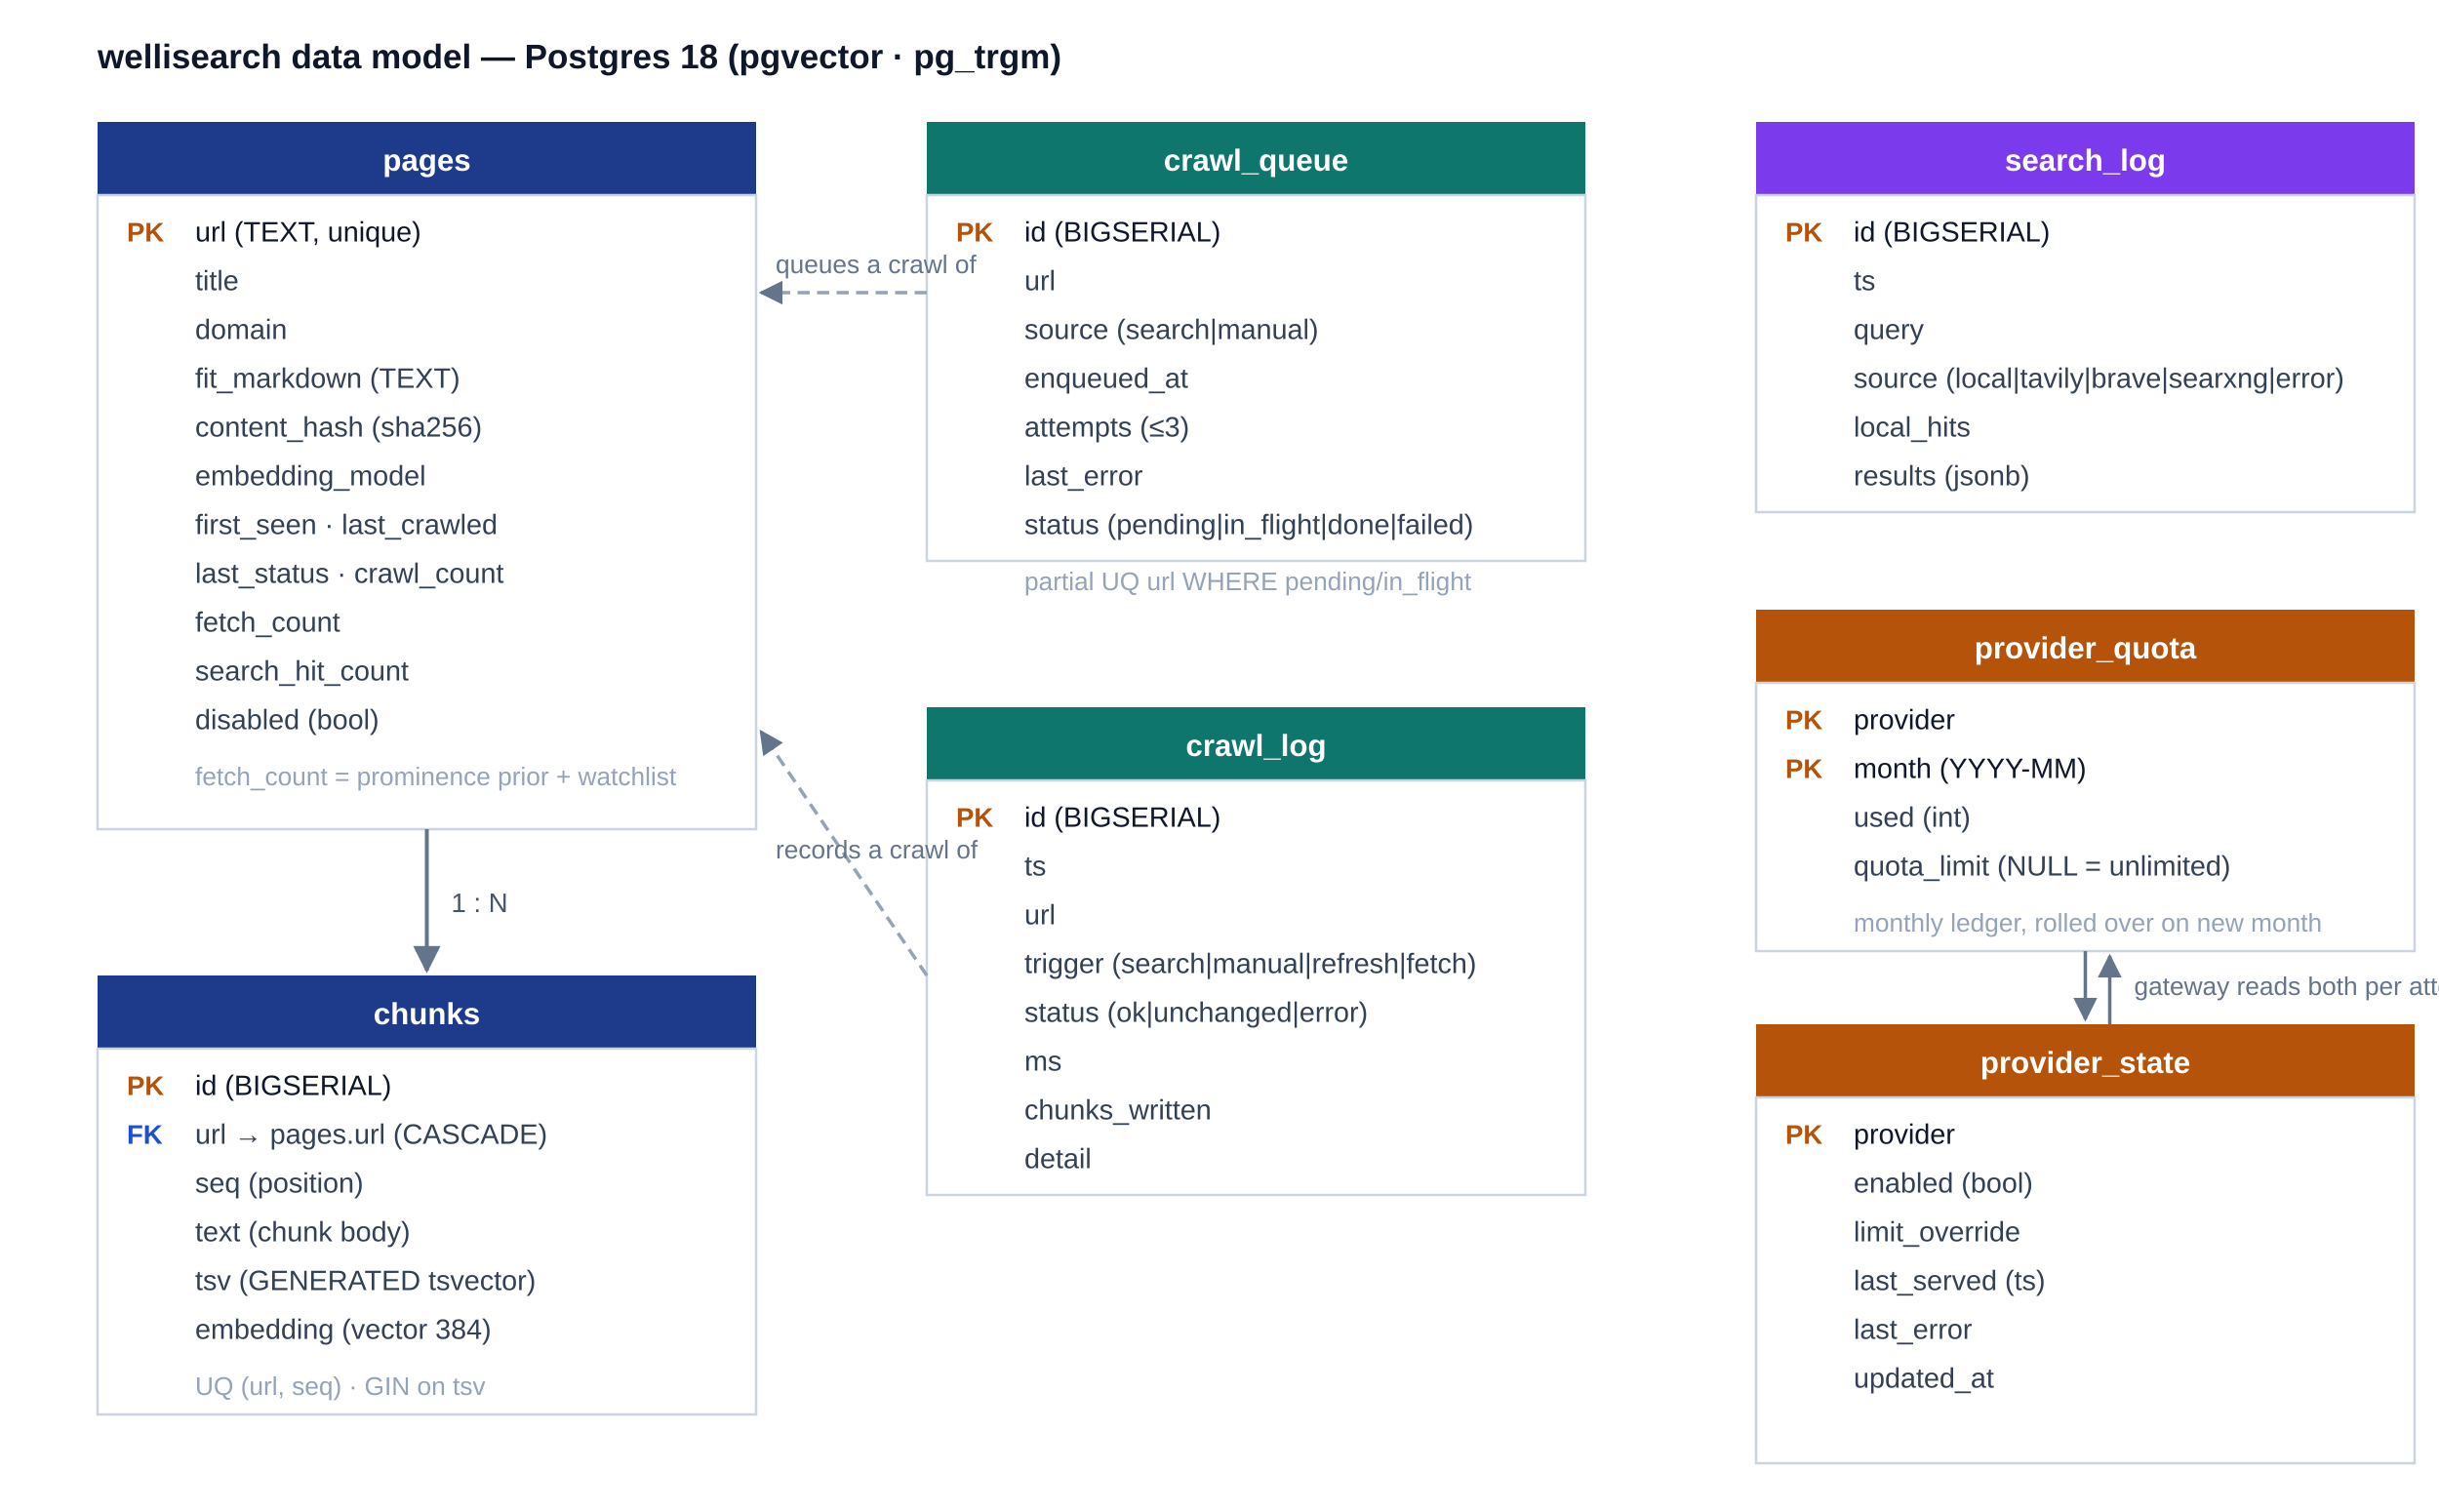
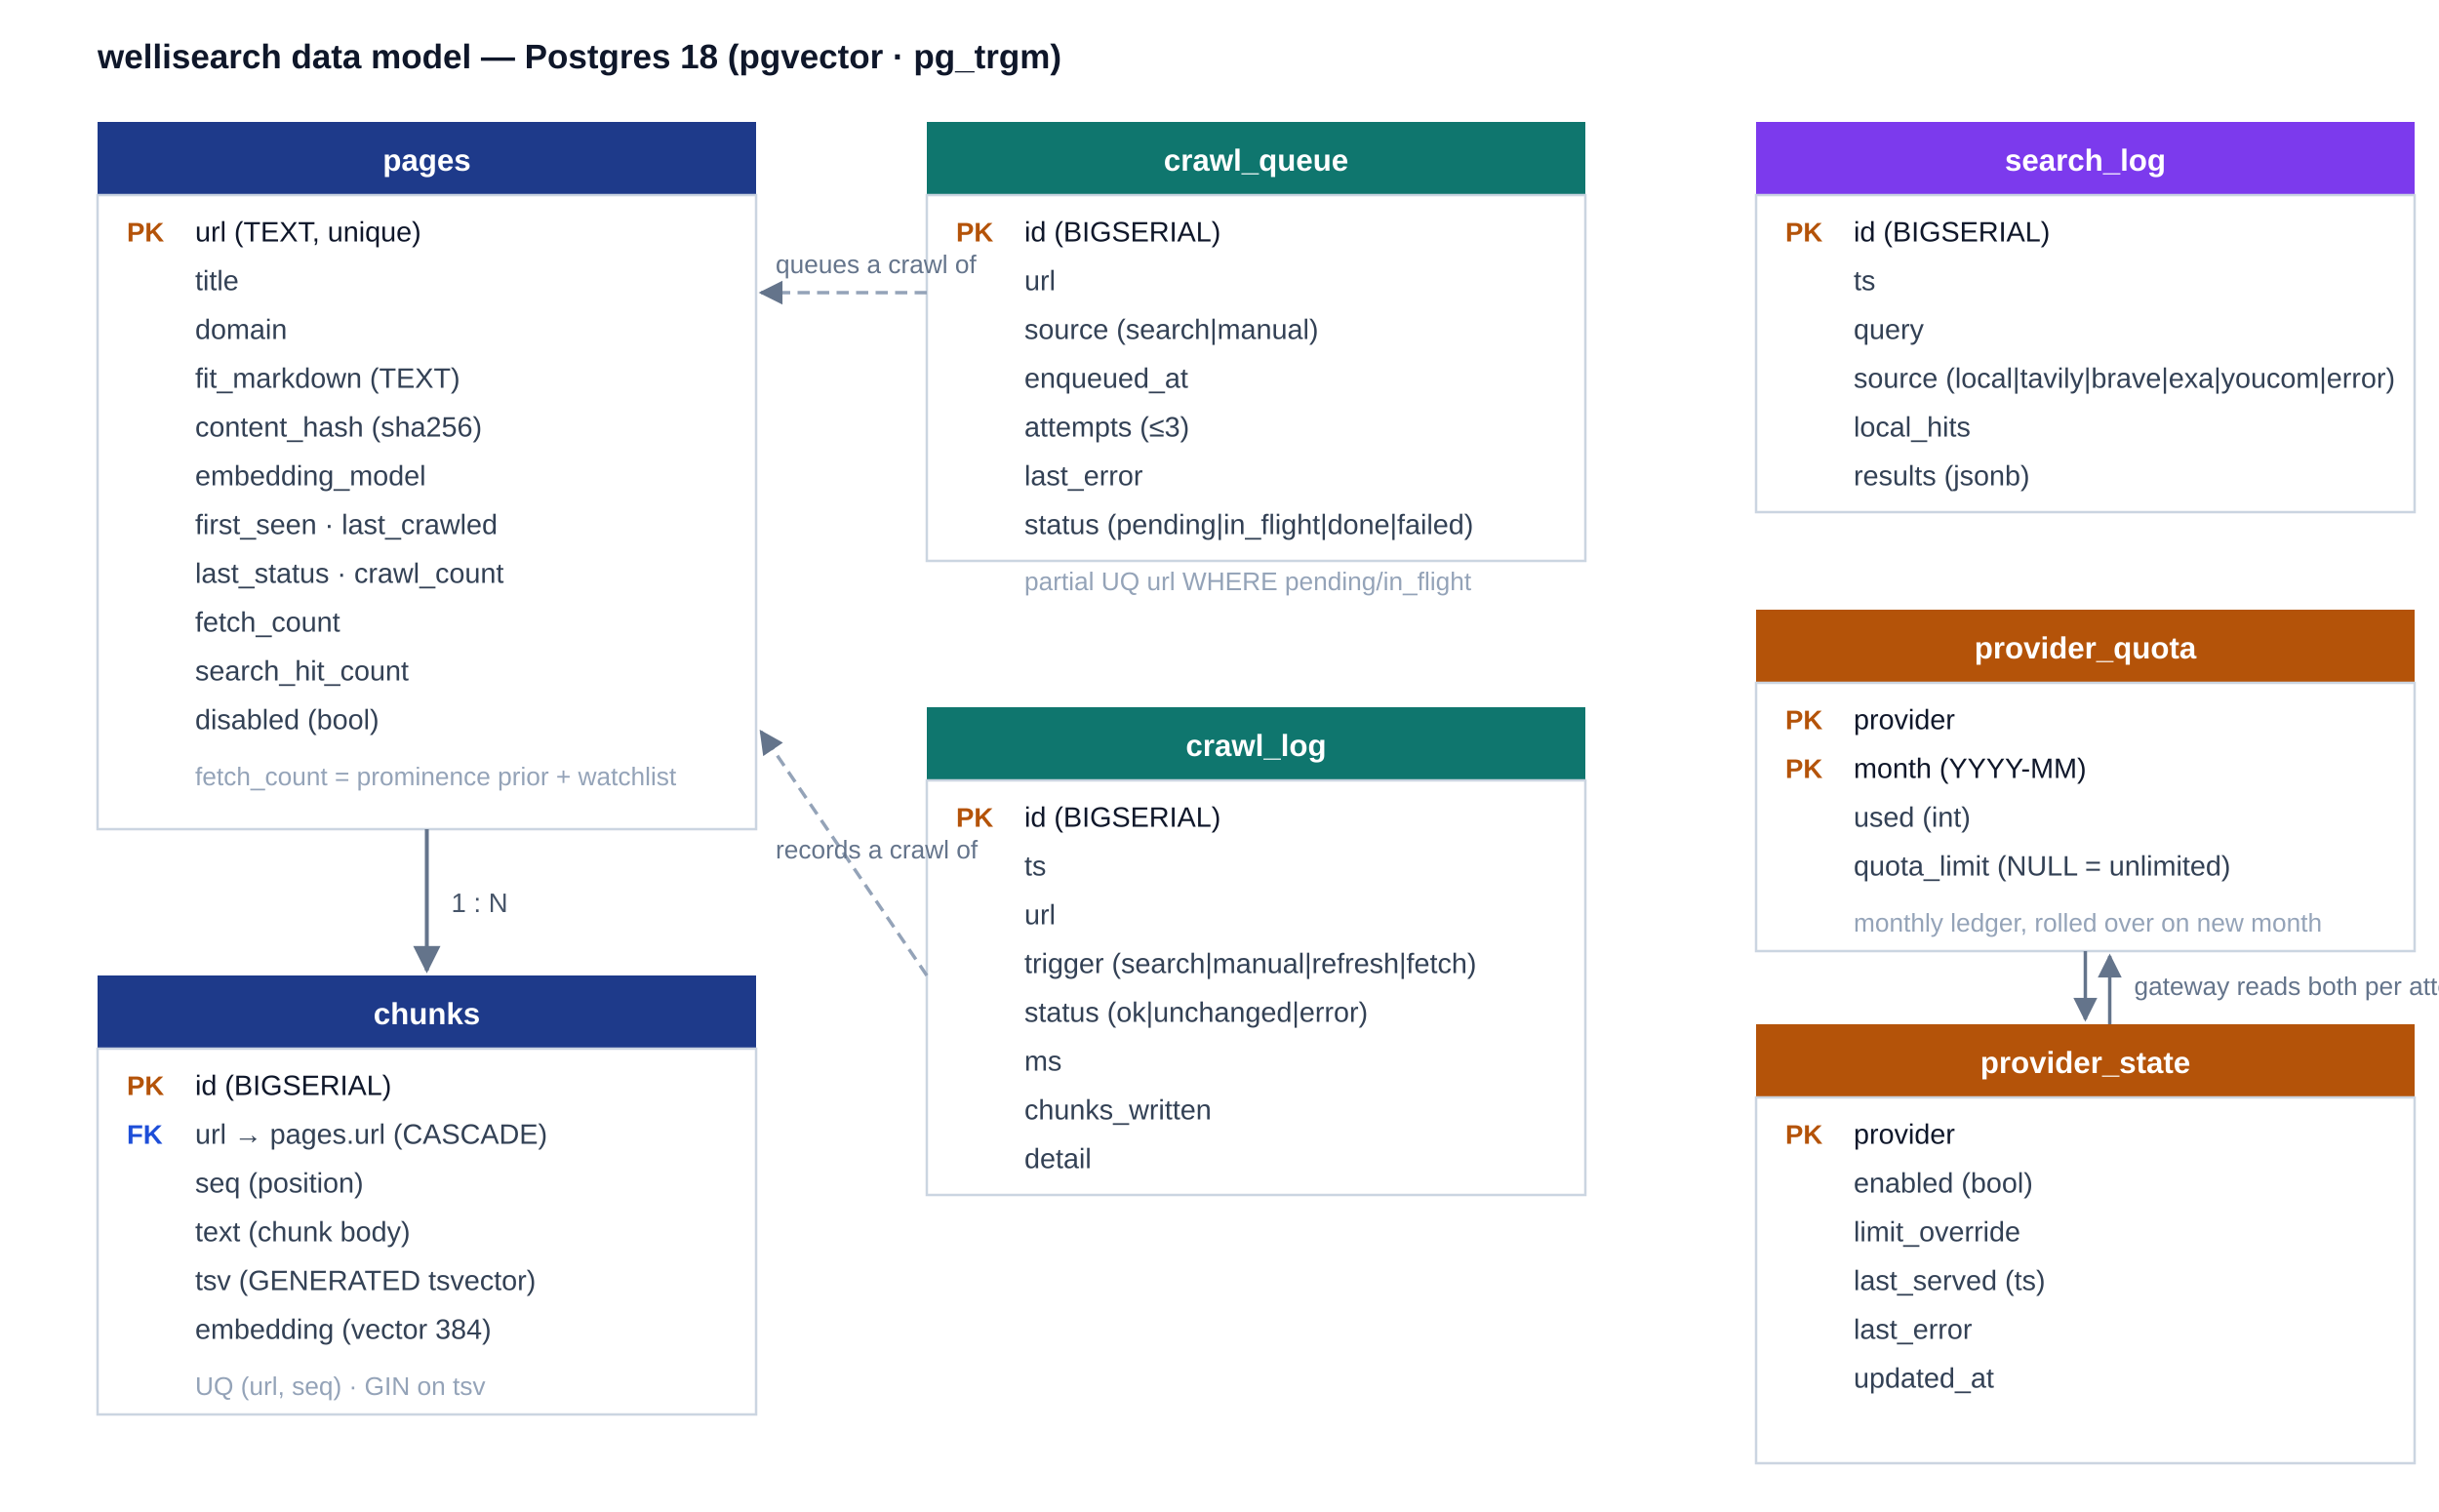
<svg xmlns="http://www.w3.org/2000/svg" viewBox="0 0 1000 620" font-family="Segoe UI, Arial, sans-serif">
  <defs>
    <marker id="arrow" viewBox="0 0 10 10" refX="9" refY="5" markerWidth="7" markerHeight="7" orient="auto-start-reverse">
      <path d="M 0 0 L 10 5 L 0 10 z" fill="#64748b" />
    </marker>
  </defs>
  <rect width="1000" height="620" fill="#ffffff" />
  <text x="40" y="28" font-size="14" font-weight="700" fill="#0f172a">wellisearch data model — Postgres 18 (pgvector · pg_trgm)</text>
  <rect x="40" y="50" width="270" height="30" fill="#1e3a8a" />
  <text x="175" y="70" text-anchor="middle" font-size="12.5" font-weight="700" fill="#ffffff">pages</text>
  <rect x="40" y="80" width="270" height="260" fill="#ffffff" stroke="#cbd5e1" />
  <text x="52" y="99" font-size="11" fill="#b45309" font-weight="700">PK</text>
  <text x="80" y="99" font-size="11.5" fill="#0f172a">url (TEXT, unique)</text>
  <text x="80" y="119" font-size="11.5" fill="#334155">title</text>
  <text x="80" y="139" font-size="11.5" fill="#334155">domain</text>
  <text x="80" y="159" font-size="11.5" fill="#334155">fit_markdown (TEXT)</text>
  <text x="80" y="179" font-size="11.5" fill="#334155">content_hash (sha256)</text>
  <text x="80" y="199" font-size="11.5" fill="#334155">embedding_model</text>
  <text x="80" y="219" font-size="11.5" fill="#334155">first_seen · last_crawled</text>
  <text x="80" y="239" font-size="11.5" fill="#334155">last_status · crawl_count</text>
  <text x="80" y="259" font-size="11.5" fill="#334155">fetch_count</text>
  <text x="80" y="279" font-size="11.5" fill="#334155">search_hit_count</text>
  <text x="80" y="299" font-size="11.5" fill="#334155">disabled (bool)</text>
  <text x="80" y="322" font-size="10.5" fill="#94a3b8">fetch_count = prominence prior + watchlist</text>
  <rect x="40" y="400" width="270" height="30" fill="#1e3a8a" />
  <text x="175" y="420" text-anchor="middle" font-size="12.5" font-weight="700" fill="#ffffff">chunks</text>
  <rect x="40" y="430" width="270" height="150" fill="#ffffff" stroke="#cbd5e1" />
  <text x="52" y="449" font-size="11" fill="#b45309" font-weight="700">PK</text>
  <text x="80" y="449" font-size="11.5" fill="#0f172a">id (BIGSERIAL)</text>
  <text x="52" y="469" font-size="11" fill="#1d4ed8" font-weight="700">FK</text>
  <text x="80" y="469" font-size="11.5" fill="#334155">url → pages.url (CASCADE)</text>
  <text x="80" y="489" font-size="11.5" fill="#334155">seq (position)</text>
  <text x="80" y="509" font-size="11.5" fill="#334155">text (chunk body)</text>
  <text x="80" y="529" font-size="11.5" fill="#334155">tsv (GENERATED tsvector)</text>
  <text x="80" y="549" font-size="11.5" fill="#334155">embedding (vector 384)</text>
  <text x="80" y="572" font-size="10.5" fill="#94a3b8">UQ (url, seq) · GIN on tsv</text>
  <line x1="175" y1="340" x2="175" y2="398" stroke="#64748b" stroke-width="1.6" marker-end="url(#arrow)" />
  <text x="185" y="374" font-size="11" fill="#475569">1 : N</text>
  <rect x="380" y="50" width="270" height="30" fill="#0f766e" />
  <text x="515" y="70" text-anchor="middle" font-size="12.5" font-weight="700" fill="#ffffff">crawl_queue</text>
  <rect x="380" y="80" width="270" height="150" fill="#ffffff" stroke="#cbd5e1" />
  <text x="392" y="99" font-size="11" fill="#b45309" font-weight="700">PK</text>
  <text x="420" y="99" font-size="11.5" fill="#0f172a">id (BIGSERIAL)</text>
  <text x="420" y="119" font-size="11.5" fill="#334155">url</text>
  <text x="420" y="139" font-size="11.5" fill="#334155">source (search|manual)</text>
  <text x="420" y="159" font-size="11.5" fill="#334155">enqueued_at</text>
  <text x="420" y="179" font-size="11.5" fill="#334155">attempts (≤3)</text>
  <text x="420" y="199" font-size="11.5" fill="#334155">last_error</text>
  <text x="420" y="219" font-size="11.5" fill="#334155">status (pending|in_flight|done|failed)</text>
  <text x="420" y="242" font-size="10.5" fill="#94a3b8">partial UQ url WHERE pending/in_flight</text>
  <rect x="380" y="290" width="270" height="30" fill="#0f766e" />
  <text x="515" y="310" text-anchor="middle" font-size="12.5" font-weight="700" fill="#ffffff">crawl_log</text>
  <rect x="380" y="320" width="270" height="170" fill="#ffffff" stroke="#cbd5e1" />
  <text x="392" y="339" font-size="11" fill="#b45309" font-weight="700">PK</text>
  <text x="420" y="339" font-size="11.5" fill="#0f172a">id (BIGSERIAL)</text>
  <text x="420" y="359" font-size="11.5" fill="#334155">ts</text>
  <text x="420" y="379" font-size="11.5" fill="#334155">url</text>
  <text x="420" y="399" font-size="11.5" fill="#334155">trigger (search|manual|refresh|fetch)</text>
  <text x="420" y="419" font-size="11.5" fill="#334155">status (ok|unchanged|error)</text>
  <text x="420" y="439" font-size="11.5" fill="#334155">ms</text>
  <text x="420" y="459" font-size="11.5" fill="#334155">chunks_written</text>
  <text x="420" y="479" font-size="11.5" fill="#334155">detail</text>
  <line x1="380" y1="120" x2="312" y2="120" stroke="#94a3b8" stroke-width="1.4" stroke-dasharray="5 3" marker-end="url(#arrow)" />
  <text x="318" y="112" font-size="10.5" fill="#64748b">queues a crawl of</text>
  <line x1="380" y1="400" x2="312" y2="300" stroke="#94a3b8" stroke-width="1.4" stroke-dasharray="5 3" marker-end="url(#arrow)" />
  <text x="318" y="352" font-size="10.5" fill="#64748b">records a crawl of</text>
  <rect x="720" y="50" width="270" height="30" fill="#7c3aed" />
  <text x="855" y="70" text-anchor="middle" font-size="12.5" font-weight="700" fill="#ffffff">search_log</text>
  <rect x="720" y="80" width="270" height="130" fill="#ffffff" stroke="#cbd5e1" />
  <text x="732" y="99" font-size="11" fill="#b45309" font-weight="700">PK</text>
  <text x="760" y="99" font-size="11.5" fill="#0f172a">id (BIGSERIAL)</text>
  <text x="760" y="119" font-size="11.5" fill="#334155">ts</text>
  <text x="760" y="139" font-size="11.5" fill="#334155">query</text>
-   <text x="760" y="159" font-size="11.5" fill="#334155">source (local|tavily|brave|searxng|error)</text>
+   <text x="760" y="159" font-size="11.5" fill="#334155">source (local|tavily|brave|exa|youcom|error)</text>
  <text x="760" y="179" font-size="11.5" fill="#334155">local_hits</text>
  <text x="760" y="199" font-size="11.5" fill="#334155">results (jsonb)</text>
  <rect x="720" y="250" width="270" height="30" fill="#b45309" />
  <text x="855" y="270" text-anchor="middle" font-size="12.5" font-weight="700" fill="#ffffff">provider_quota</text>
  <rect x="720" y="280" width="270" height="110" fill="#ffffff" stroke="#cbd5e1" />
  <text x="732" y="299" font-size="11" fill="#b45309" font-weight="700">PK</text>
  <text x="760" y="299" font-size="11.5" fill="#0f172a">provider</text>
  <text x="732" y="319" font-size="11" fill="#b45309" font-weight="700">PK</text>
  <text x="760" y="319" font-size="11.5" fill="#0f172a">month (YYYY-MM)</text>
  <text x="760" y="339" font-size="11.5" fill="#334155">used (int)</text>
  <text x="760" y="359" font-size="11.5" fill="#334155">quota_limit (NULL = unlimited)</text>
  <text x="760" y="382" font-size="10.5" fill="#94a3b8">monthly ledger, rolled over on new month</text>
  <rect x="720" y="420" width="270" height="30" fill="#b45309" />
  <text x="855" y="440" text-anchor="middle" font-size="12.5" font-weight="700" fill="#ffffff">provider_state</text>
  <rect x="720" y="450" width="270" height="150" fill="#ffffff" stroke="#cbd5e1" />
  <text x="732" y="469" font-size="11" fill="#b45309" font-weight="700">PK</text>
  <text x="760" y="469" font-size="11.5" fill="#0f172a">provider</text>
  <text x="760" y="489" font-size="11.5" fill="#334155">enabled (bool)</text>
  <text x="760" y="509" font-size="11.5" fill="#334155">limit_override</text>
  <text x="760" y="529" font-size="11.5" fill="#334155">last_served (ts)</text>
  <text x="760" y="549" font-size="11.5" fill="#334155">last_error</text>
  <text x="760" y="569" font-size="11.5" fill="#334155">updated_at</text>
  <line x1="855" y1="390" x2="855" y2="418" stroke="#64748b" stroke-width="1.4" marker-end="url(#arrow)" />
  <line x1="865" y1="420" x2="865" y2="392" stroke="#64748b" stroke-width="1.4" marker-end="url(#arrow)" />
  <text x="875" y="408" font-size="10.5" fill="#64748b">gateway reads both per attempt</text>
</svg>
